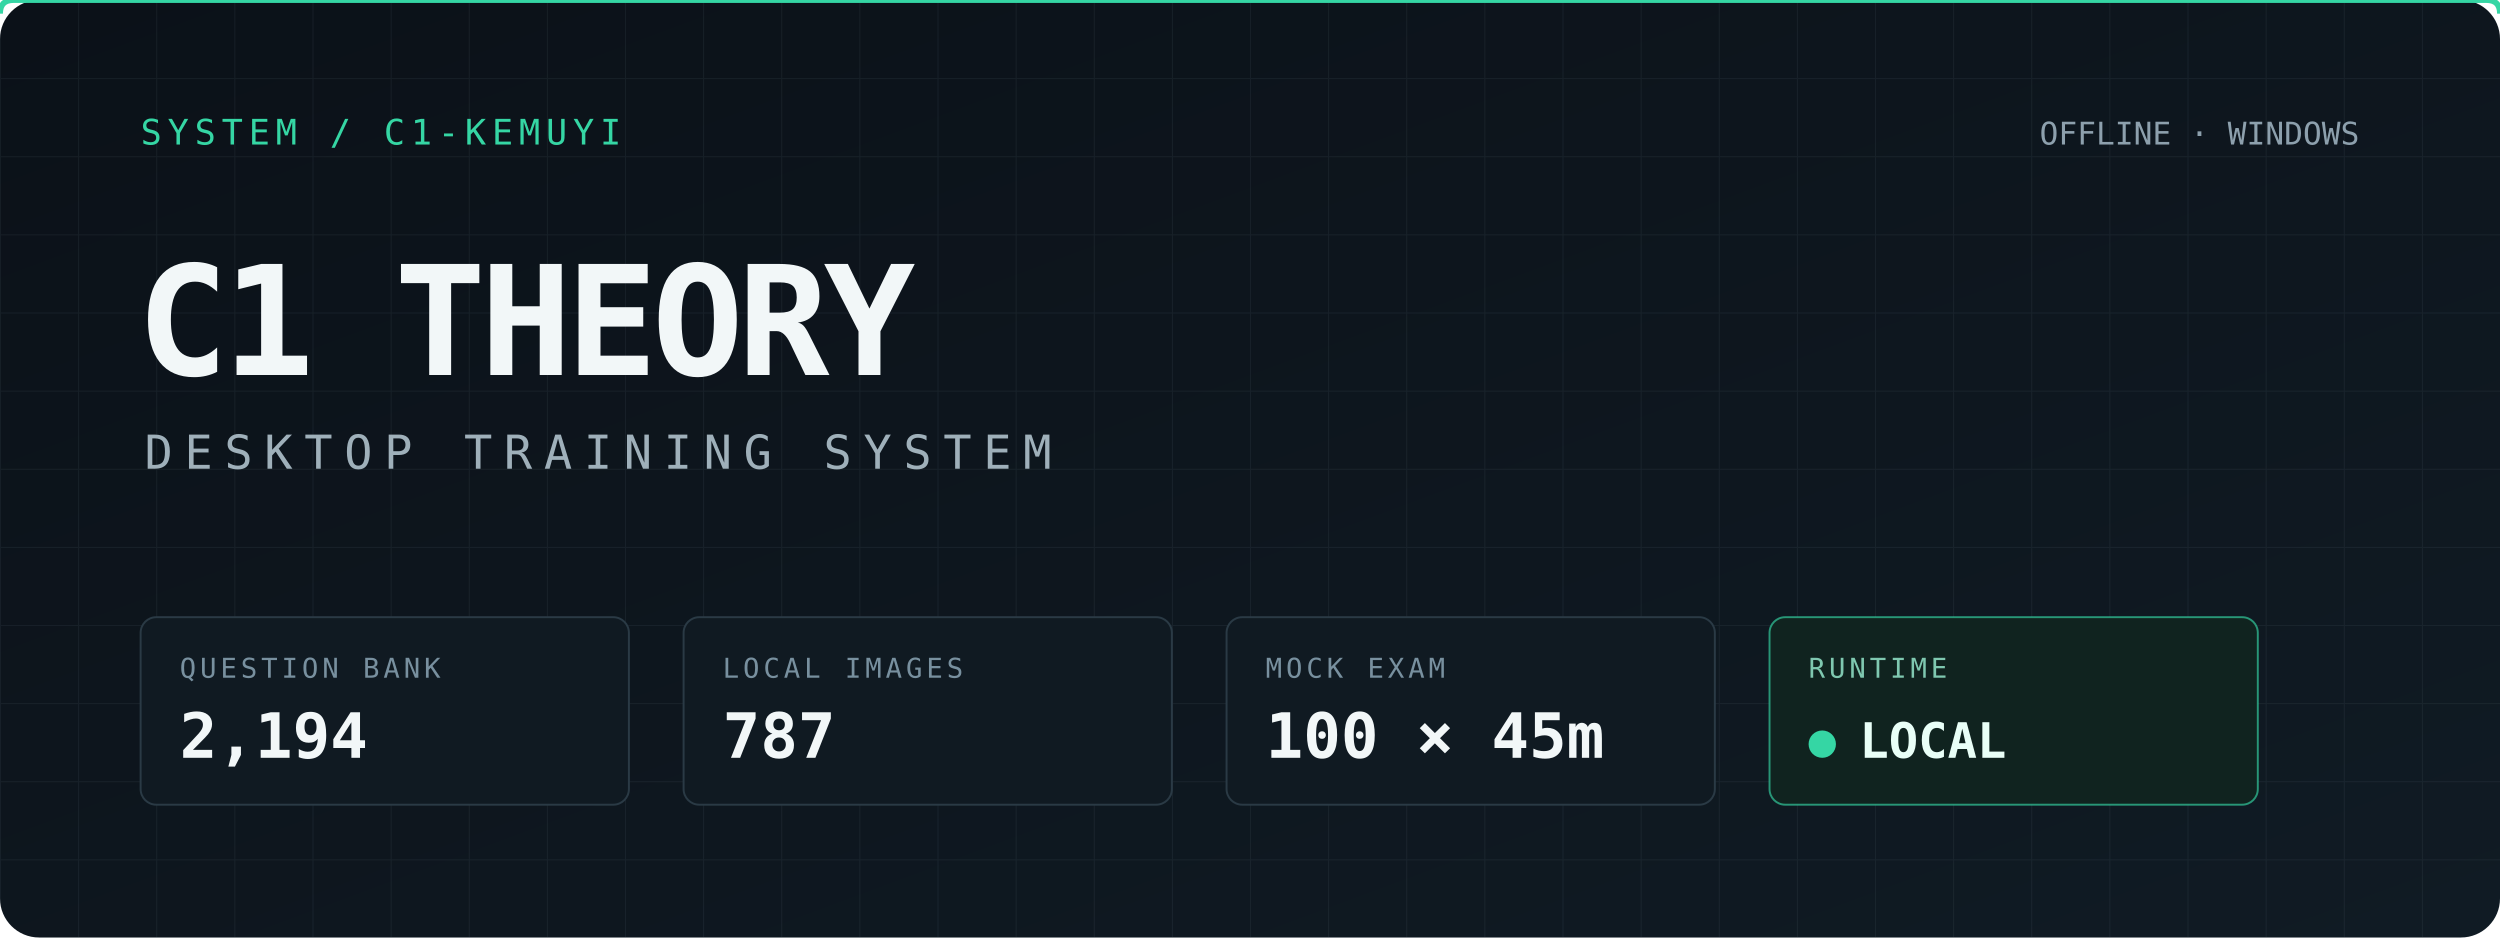
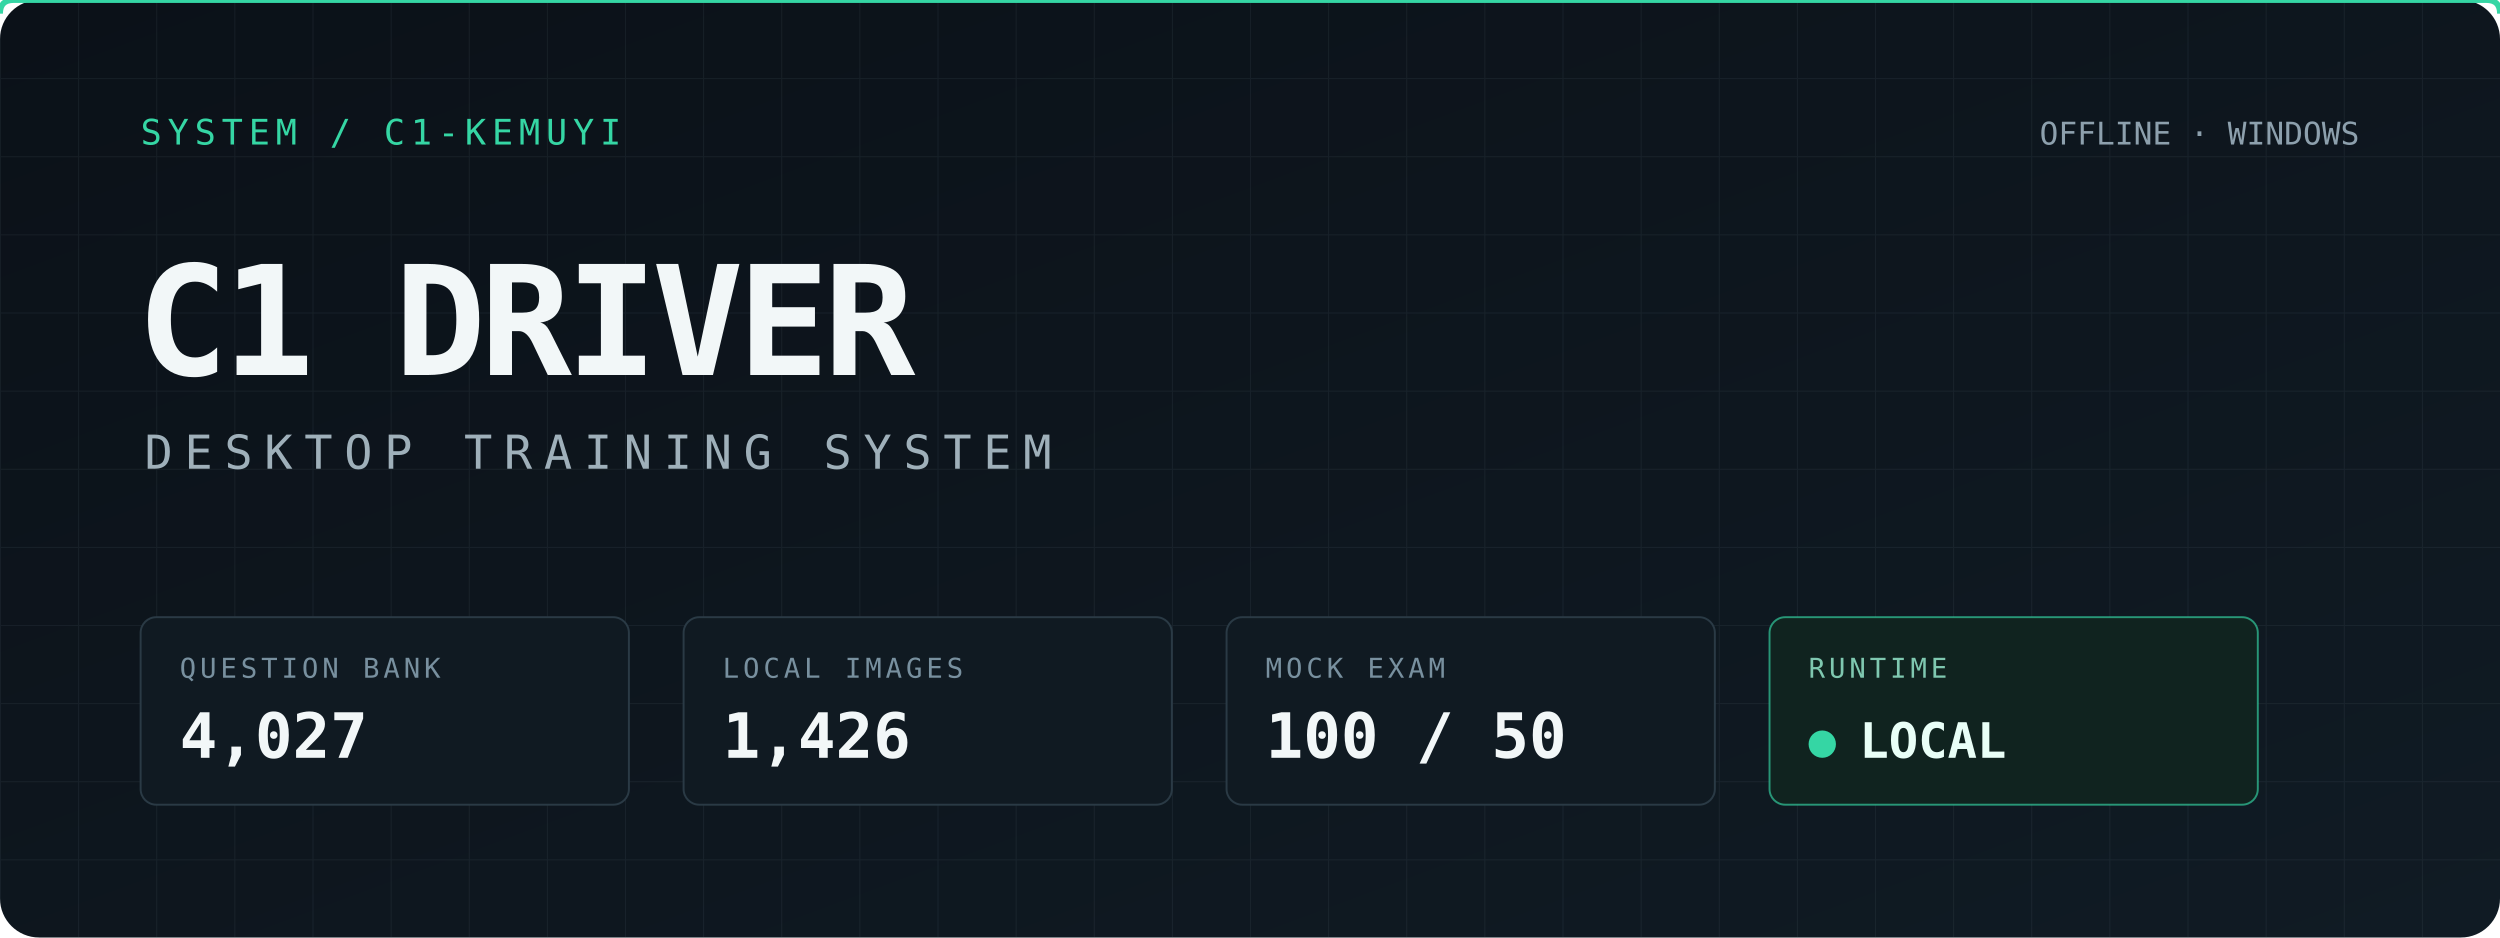
<svg xmlns="http://www.w3.org/2000/svg" width="1280" height="480" viewBox="0 0 1280 480" role="img" aria-labelledby="title desc">
  <defs>
    <linearGradient id="bg" x1="0" y1="0" x2="1" y2="1">
      <stop offset="0" stop-color="#0b1118" />
      <stop offset="1" stop-color="#101b24" />
    </linearGradient>
    <pattern id="grid" width="40" height="40" patternUnits="userSpaceOnUse">
      <path d="M40 0H0V40" fill="none" stroke="#8ba2b2" stroke-opacity=".08" />
    </pattern>
  </defs>
  <rect width="1280" height="480" rx="20" fill="url(#bg)" />
  <rect width="1280" height="480" rx="20" fill="url(#grid)" />
  <path d="M0 7Q0 0 7 0h1266q7 0 7 7" fill="none" stroke="#35d6a4" stroke-width="3" />
  <g font-family="Consolas, 'SFMono-Regular', Menlo, monospace">
    <text x="72" y="74" fill="#35d6a4" font-size="18" letter-spacing="3">SYSTEM / C1-KEMUYI</text>
    <text x="1208" y="74" fill="#8da0ad" font-size="16" text-anchor="end">OFFLINE · WINDOWS</text>
-     <text x="70" y="192" fill="#f2f7f8" font-size="78" font-weight="700" letter-spacing="-3">C1 THEORY</text>
+     <text x="70" y="192" fill="#f2f7f8" font-size="78" font-weight="700" letter-spacing="-3">C1 DRIVER</text>
    <text x="74" y="240" fill="#9fb0ba" font-size="24" letter-spacing="6">DESKTOP TRAINING SYSTEM</text>
    <g transform="translate(72 316)">
      <g>
        <rect width="250" height="96" rx="8" fill="#101a22" stroke="#2a3a45" />
        <text x="20" y="31" fill="#78909f" font-size="14" letter-spacing="2">QUESTION BANK</text>
-         <text x="20" y="72" fill="#f2f7f8" font-size="32" font-weight="700">2,194</text>
+         <text x="20" y="72" fill="#f2f7f8" font-size="32" font-weight="700">4,027</text>
      </g>
      <g transform="translate(278)">
        <rect width="250" height="96" rx="8" fill="#101a22" stroke="#2a3a45" />
        <text x="20" y="31" fill="#78909f" font-size="14" letter-spacing="2">LOCAL IMAGES</text>
-         <text x="20" y="72" fill="#f2f7f8" font-size="32" font-weight="700">787</text>
+         <text x="20" y="72" fill="#f2f7f8" font-size="32" font-weight="700">1,426</text>
      </g>
      <g transform="translate(556)">
        <rect width="250" height="96" rx="8" fill="#101a22" stroke="#2a3a45" />
        <text x="20" y="31" fill="#78909f" font-size="14" letter-spacing="2">MOCK EXAM</text>
-         <text x="20" y="72" fill="#f2f7f8" font-size="32" font-weight="700">100 × 45m</text>
+         <text x="20" y="72" fill="#f2f7f8" font-size="32" font-weight="700">100 / 50</text>
      </g>
      <g transform="translate(834)">
        <rect width="250" height="96" rx="8" fill="#10231f" stroke="#35d6a4" stroke-opacity=".65" />
        <text x="20" y="31" fill="#7fc8b0" font-size="14" letter-spacing="2">RUNTIME</text>
        <circle cx="27" cy="65" r="7" fill="#35d6a4" />
        <text x="46" y="72" fill="#e9fff7" font-size="25" font-weight="700">LOCAL</text>
      </g>
    </g>
  </g>
</svg>
